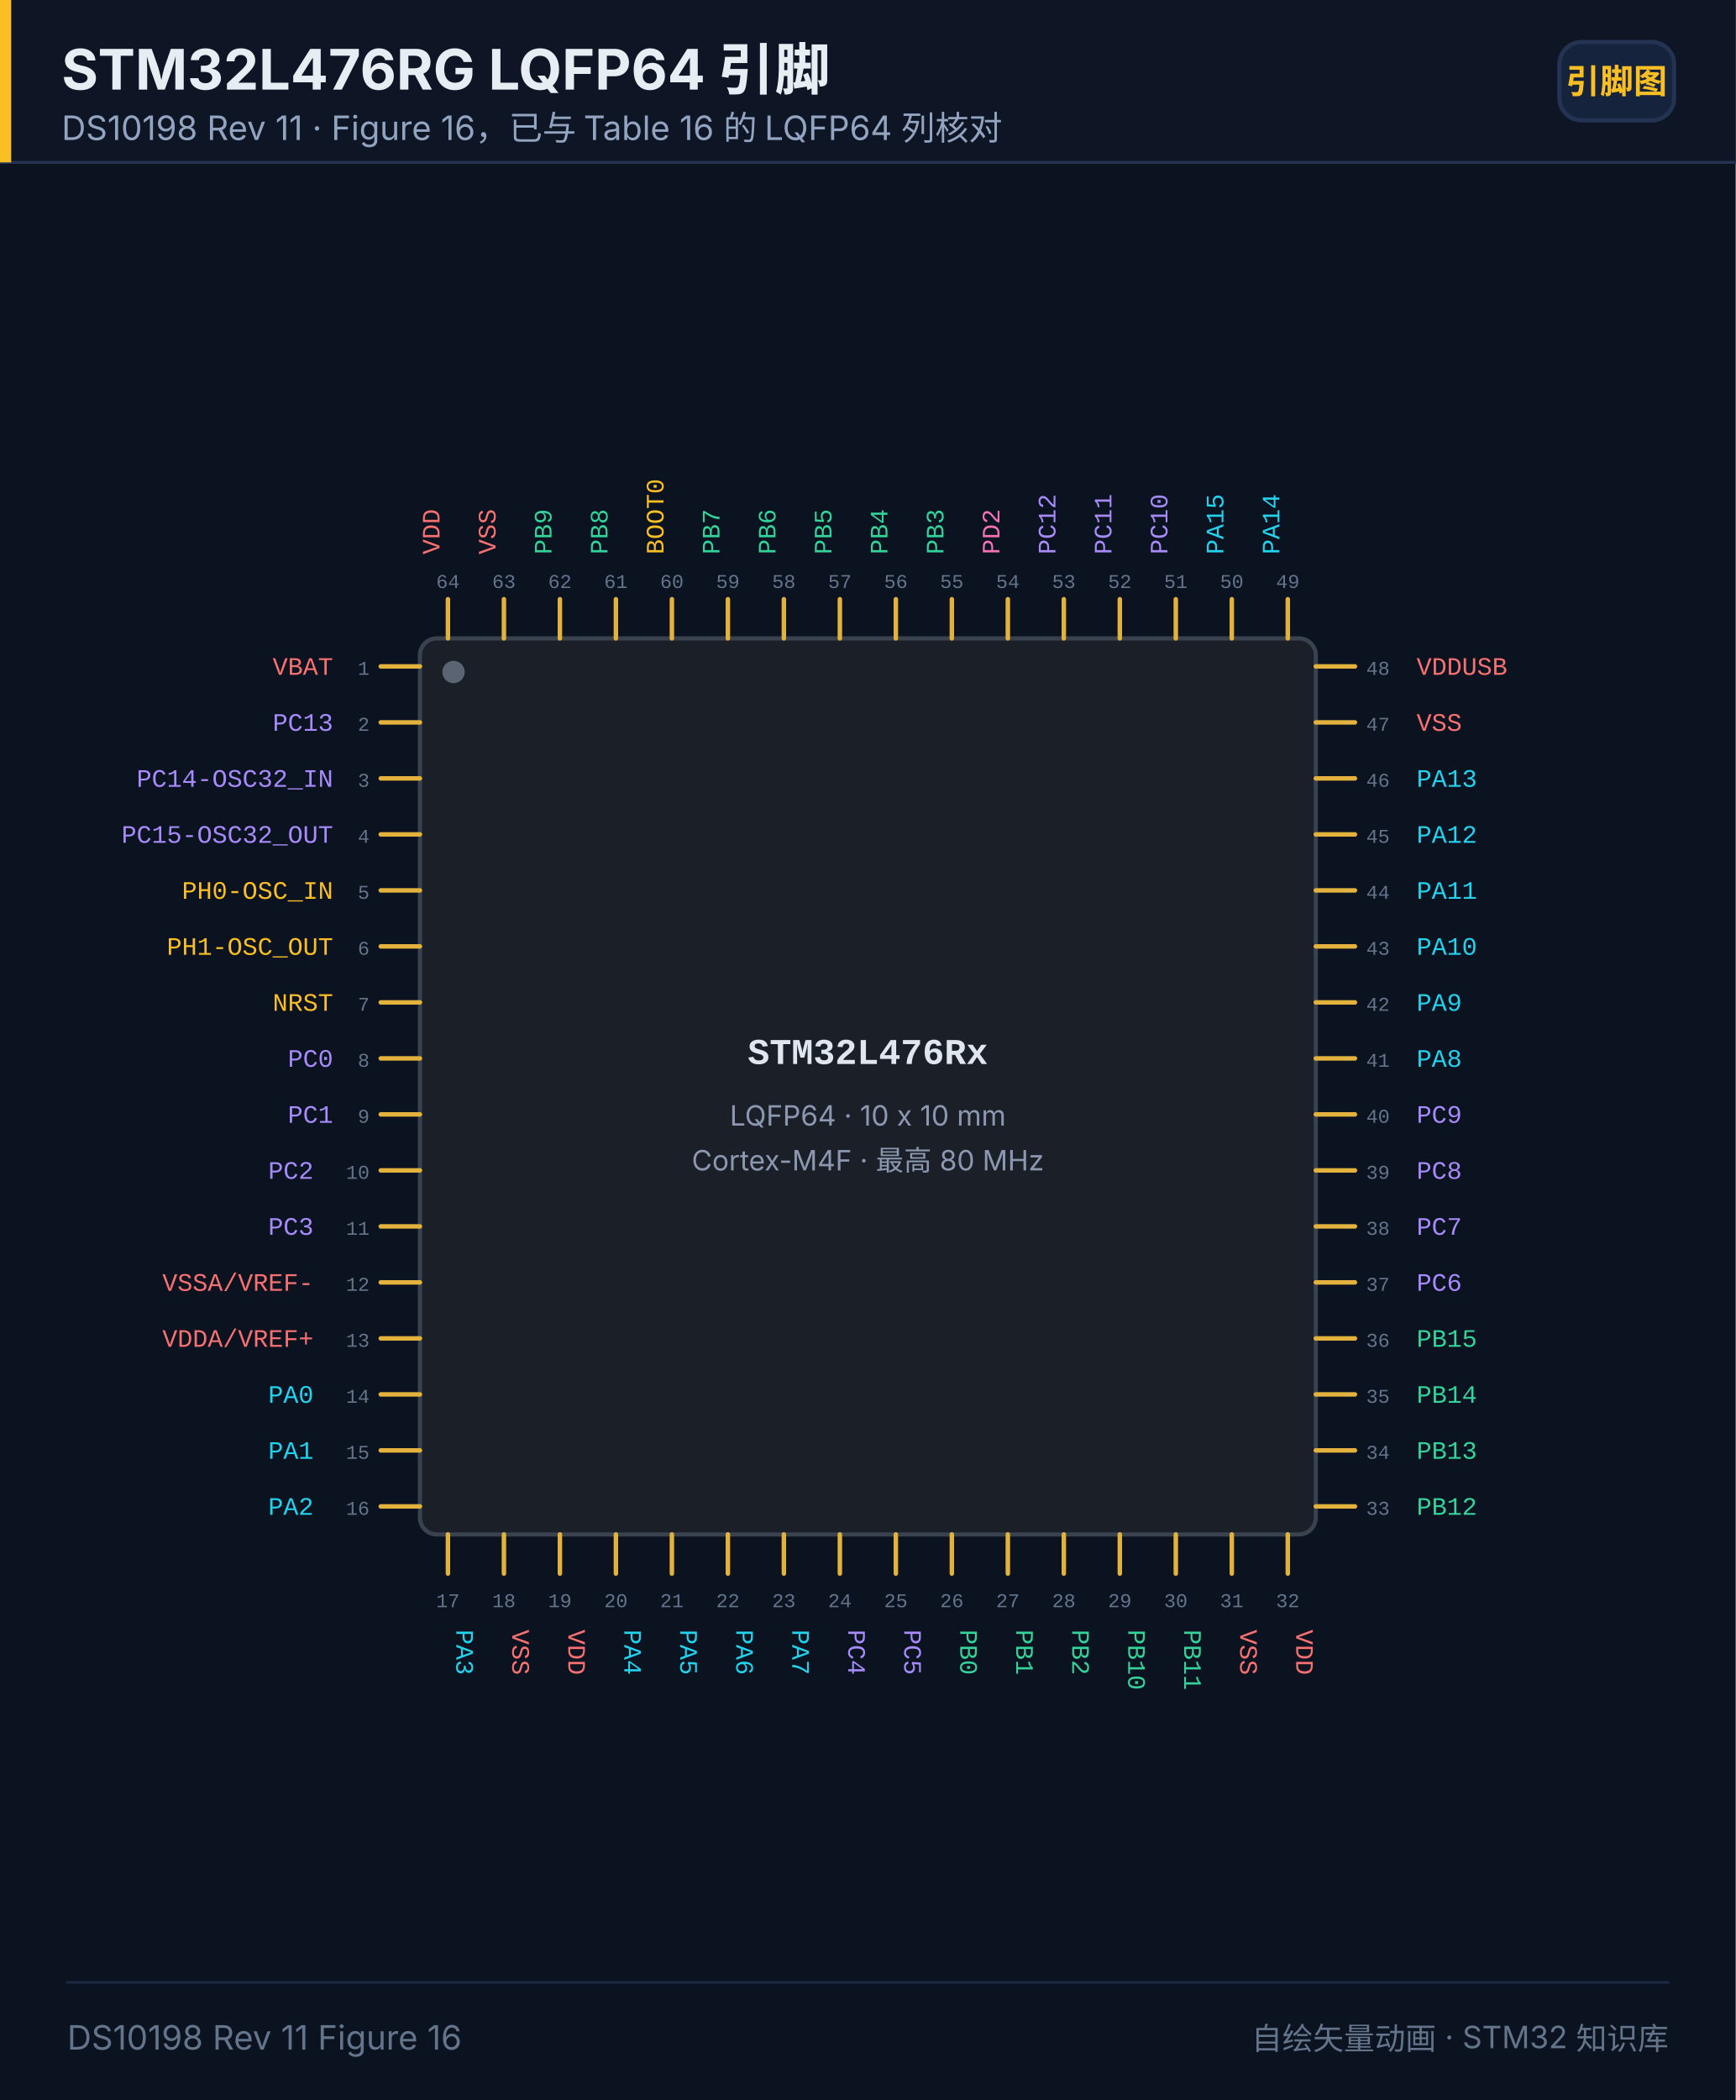
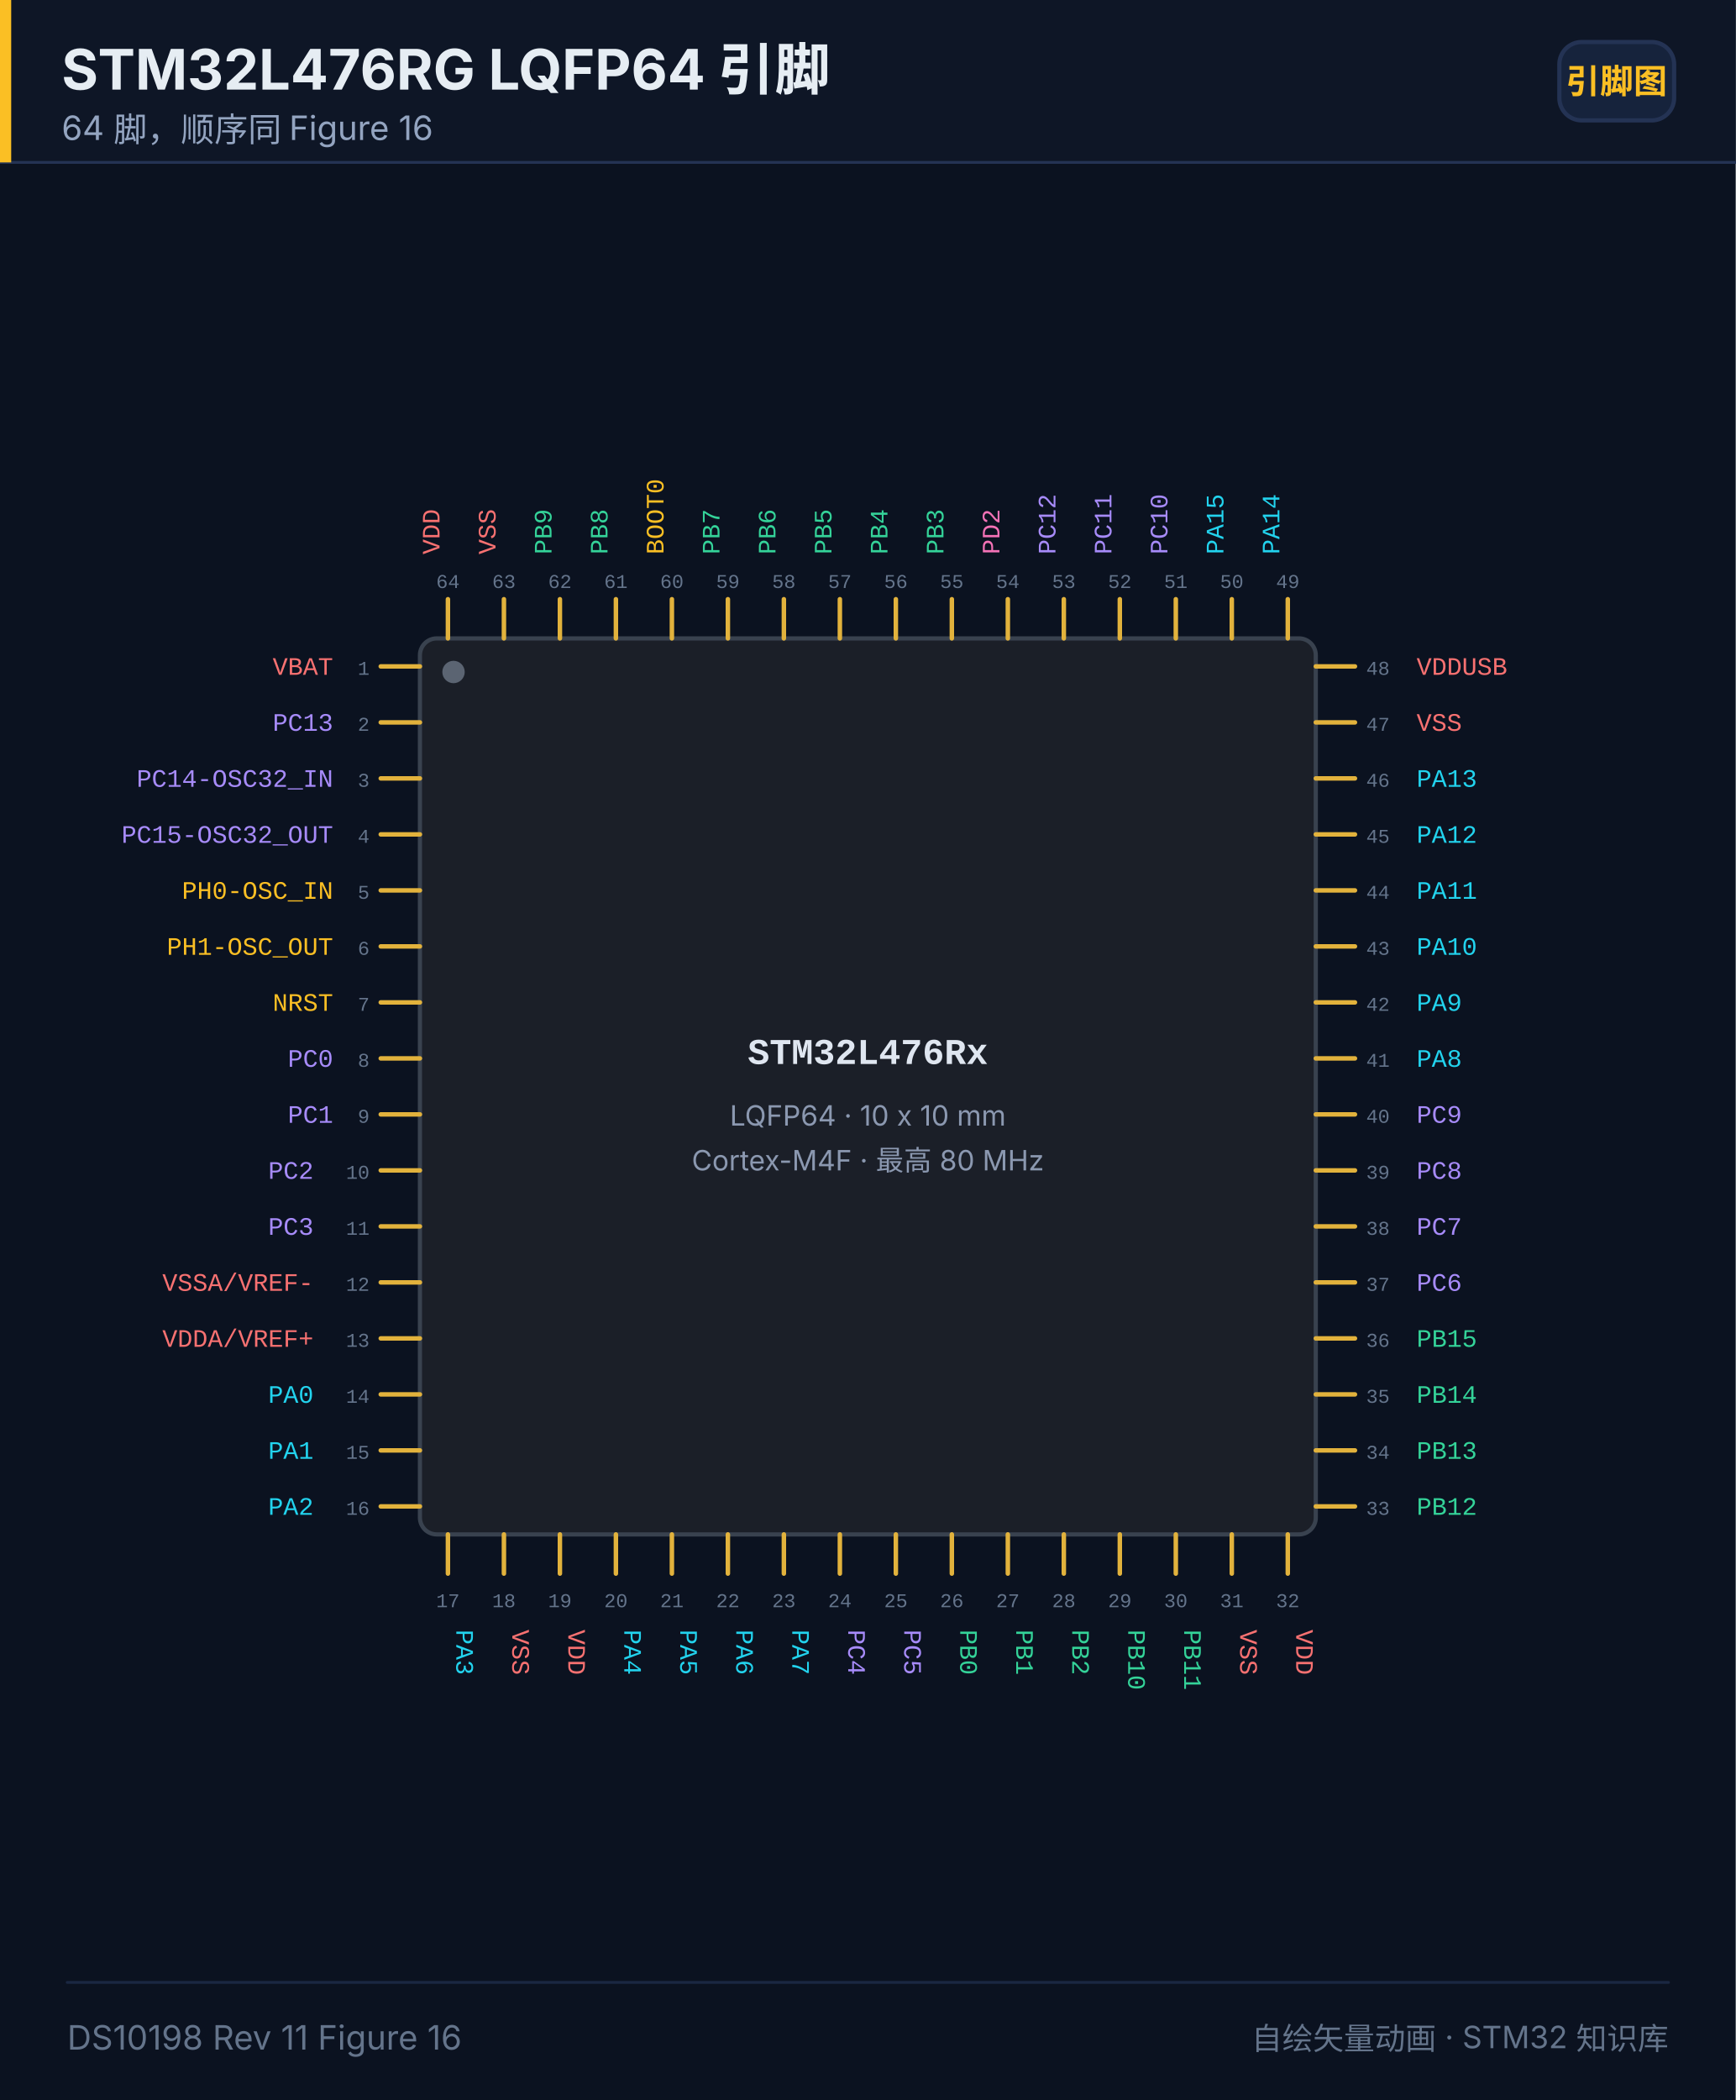
<svg xmlns="http://www.w3.org/2000/svg" width="620" height="750" viewBox="0 0 620 750" role="img" aria-label="STM32L476RG LQFP64 引脚">
  <rect x="0" y="0" width="620" height="750" fill="#0b1220" />
  <rect x="0" y="0" width="620" height="58" fill="#0e1626" opacity="1" />
  <line x1="0" y1="58" x2="620" y2="58" stroke="#243354" stroke-width="1" stroke-linecap="round" opacity="1" />
  <rect x="0" y="0" width="4" height="58" fill="#fbbf24" opacity="1" />
  <text x="22" y="32" font-size="20" fill="#e6edf3" text-anchor="start" opacity="1" font-family="'PingFang SC','Hiragino Sans GB','Microsoft YaHei',system-ui,-apple-system,'Segoe UI',sans-serif" font-weight="700">STM32L476RG LQFP64 引脚</text>
-   <text x="22" y="50" font-size="12" fill="#93a4c0" text-anchor="start" opacity="1" font-family="'PingFang SC','Hiragino Sans GB','Microsoft YaHei',system-ui,-apple-system,'Segoe UI',sans-serif">DS10198 Rev 11 · Figure 16，已与 Table 16 的 LQFP64 列核对</text>
+   <text x="22" y="50" font-size="12" fill="#93a4c0" text-anchor="start" opacity="1" font-family="'PingFang SC','Hiragino Sans GB','Microsoft YaHei',system-ui,-apple-system,'Segoe UI',sans-serif">64 脚，顺序同 Figure 16</text>
  <rect x="557" y="15" width="41" height="28" fill="#16233c" opacity="1" rx="8" stroke="#243354" stroke-width="1.5" />
  <text x="577.5" y="33.32" font-size="12" fill="#fbbf24" text-anchor="middle" opacity="1" font-family="'PingFang SC','Hiragino Sans GB','Microsoft YaHei',system-ui,-apple-system,'Segoe UI',sans-serif" font-weight="600">引脚图</text>
  <rect x="150" y="228" width="320" height="320" fill="#1b1f28" opacity="1" rx="6" stroke="#39424f" stroke-width="1.5" />
  <circle cx="162" cy="240" r="4" fill="#5b6472" opacity="1" />
  <text x="310" y="380" font-size="13" fill="#dfe6f0" text-anchor="middle" opacity="1" font-family="ui-monospace,SFMono-Regular,'JetBrains Mono',Consolas,'Courier New',monospace" font-weight="700">STM32L476Rx</text>
  <text x="310" y="402" font-size="10" fill="#8b98b0" text-anchor="middle" opacity="1" font-family="'PingFang SC','Hiragino Sans GB','Microsoft YaHei',system-ui,-apple-system,'Segoe UI',sans-serif">LQFP64 · 10 x 10 mm</text>
  <text x="310" y="418" font-size="10" fill="#8b98b0" text-anchor="middle" opacity="1" font-family="'PingFang SC','Hiragino Sans GB','Microsoft YaHei',system-ui,-apple-system,'Segoe UI',sans-serif">Cortex-M4F · 最高 80 MHz</text>
  <line x1="136" y1="238" x2="150" y2="238" stroke="#e2b23c" stroke-width="1.6" stroke-linecap="round" opacity="1" />
  <text x="132" y="241" font-size="7" fill="#64748b" text-anchor="end" opacity="1" font-family="ui-monospace,SFMono-Regular,'JetBrains Mono',Consolas,'Courier New',monospace">1</text>
  <text x="119" y="241" font-size="9" fill="#f87171" text-anchor="end" opacity="1" font-family="ui-monospace,SFMono-Regular,'JetBrains Mono',Consolas,'Courier New',monospace">VBAT</text>
  <line x1="136" y1="258" x2="150" y2="258" stroke="#e2b23c" stroke-width="1.6" stroke-linecap="round" opacity="1" />
  <text x="132" y="261" font-size="7" fill="#64748b" text-anchor="end" opacity="1" font-family="ui-monospace,SFMono-Regular,'JetBrains Mono',Consolas,'Courier New',monospace">2</text>
  <text x="119" y="261" font-size="9" fill="#a78bfa" text-anchor="end" opacity="1" font-family="ui-monospace,SFMono-Regular,'JetBrains Mono',Consolas,'Courier New',monospace">PC13</text>
  <line x1="136" y1="278" x2="150" y2="278" stroke="#e2b23c" stroke-width="1.6" stroke-linecap="round" opacity="1" />
  <text x="132" y="281" font-size="7" fill="#64748b" text-anchor="end" opacity="1" font-family="ui-monospace,SFMono-Regular,'JetBrains Mono',Consolas,'Courier New',monospace">3</text>
  <text x="119" y="281" font-size="9" fill="#a78bfa" text-anchor="end" opacity="1" font-family="ui-monospace,SFMono-Regular,'JetBrains Mono',Consolas,'Courier New',monospace">PC14-OSC32_IN</text>
  <line x1="136" y1="298" x2="150" y2="298" stroke="#e2b23c" stroke-width="1.6" stroke-linecap="round" opacity="1" />
  <text x="132" y="301" font-size="7" fill="#64748b" text-anchor="end" opacity="1" font-family="ui-monospace,SFMono-Regular,'JetBrains Mono',Consolas,'Courier New',monospace">4</text>
  <text x="119" y="301" font-size="9" fill="#a78bfa" text-anchor="end" opacity="1" font-family="ui-monospace,SFMono-Regular,'JetBrains Mono',Consolas,'Courier New',monospace">PC15-OSC32_OUT</text>
  <line x1="136" y1="318" x2="150" y2="318" stroke="#e2b23c" stroke-width="1.6" stroke-linecap="round" opacity="1" />
  <text x="132" y="321" font-size="7" fill="#64748b" text-anchor="end" opacity="1" font-family="ui-monospace,SFMono-Regular,'JetBrains Mono',Consolas,'Courier New',monospace">5</text>
  <text x="119" y="321" font-size="9" fill="#fbbf24" text-anchor="end" opacity="1" font-family="ui-monospace,SFMono-Regular,'JetBrains Mono',Consolas,'Courier New',monospace">PH0-OSC_IN</text>
  <line x1="136" y1="338" x2="150" y2="338" stroke="#e2b23c" stroke-width="1.6" stroke-linecap="round" opacity="1" />
  <text x="132" y="341" font-size="7" fill="#64748b" text-anchor="end" opacity="1" font-family="ui-monospace,SFMono-Regular,'JetBrains Mono',Consolas,'Courier New',monospace">6</text>
  <text x="119" y="341" font-size="9" fill="#fbbf24" text-anchor="end" opacity="1" font-family="ui-monospace,SFMono-Regular,'JetBrains Mono',Consolas,'Courier New',monospace">PH1-OSC_OUT</text>
  <line x1="136" y1="358" x2="150" y2="358" stroke="#e2b23c" stroke-width="1.6" stroke-linecap="round" opacity="1" />
  <text x="132" y="361" font-size="7" fill="#64748b" text-anchor="end" opacity="1" font-family="ui-monospace,SFMono-Regular,'JetBrains Mono',Consolas,'Courier New',monospace">7</text>
  <text x="119" y="361" font-size="9" fill="#fbbf24" text-anchor="end" opacity="1" font-family="ui-monospace,SFMono-Regular,'JetBrains Mono',Consolas,'Courier New',monospace">NRST</text>
  <line x1="136" y1="378" x2="150" y2="378" stroke="#e2b23c" stroke-width="1.6" stroke-linecap="round" opacity="1" />
  <text x="132" y="381" font-size="7" fill="#64748b" text-anchor="end" opacity="1" font-family="ui-monospace,SFMono-Regular,'JetBrains Mono',Consolas,'Courier New',monospace">8</text>
  <text x="119" y="381" font-size="9" fill="#a78bfa" text-anchor="end" opacity="1" font-family="ui-monospace,SFMono-Regular,'JetBrains Mono',Consolas,'Courier New',monospace">PC0</text>
  <line x1="136" y1="398" x2="150" y2="398" stroke="#e2b23c" stroke-width="1.6" stroke-linecap="round" opacity="1" />
  <text x="132" y="401" font-size="7" fill="#64748b" text-anchor="end" opacity="1" font-family="ui-monospace,SFMono-Regular,'JetBrains Mono',Consolas,'Courier New',monospace">9</text>
  <text x="119" y="401" font-size="9" fill="#a78bfa" text-anchor="end" opacity="1" font-family="ui-monospace,SFMono-Regular,'JetBrains Mono',Consolas,'Courier New',monospace">PC1</text>
  <line x1="136" y1="418" x2="150" y2="418" stroke="#e2b23c" stroke-width="1.6" stroke-linecap="round" opacity="1" />
  <text x="132" y="421" font-size="7" fill="#64748b" text-anchor="end" opacity="1" font-family="ui-monospace,SFMono-Regular,'JetBrains Mono',Consolas,'Courier New',monospace">10</text>
  <text x="112" y="421" font-size="9" fill="#a78bfa" text-anchor="end" opacity="1" font-family="ui-monospace,SFMono-Regular,'JetBrains Mono',Consolas,'Courier New',monospace">PC2</text>
  <line x1="136" y1="438" x2="150" y2="438" stroke="#e2b23c" stroke-width="1.6" stroke-linecap="round" opacity="1" />
  <text x="132" y="441" font-size="7" fill="#64748b" text-anchor="end" opacity="1" font-family="ui-monospace,SFMono-Regular,'JetBrains Mono',Consolas,'Courier New',monospace">11</text>
  <text x="112" y="441" font-size="9" fill="#a78bfa" text-anchor="end" opacity="1" font-family="ui-monospace,SFMono-Regular,'JetBrains Mono',Consolas,'Courier New',monospace">PC3</text>
  <line x1="136" y1="458" x2="150" y2="458" stroke="#e2b23c" stroke-width="1.6" stroke-linecap="round" opacity="1" />
  <text x="132" y="461" font-size="7" fill="#64748b" text-anchor="end" opacity="1" font-family="ui-monospace,SFMono-Regular,'JetBrains Mono',Consolas,'Courier New',monospace">12</text>
  <text x="112" y="461" font-size="9" fill="#f87171" text-anchor="end" opacity="1" font-family="ui-monospace,SFMono-Regular,'JetBrains Mono',Consolas,'Courier New',monospace">VSSA/VREF-</text>
  <line x1="136" y1="478" x2="150" y2="478" stroke="#e2b23c" stroke-width="1.6" stroke-linecap="round" opacity="1" />
  <text x="132" y="481" font-size="7" fill="#64748b" text-anchor="end" opacity="1" font-family="ui-monospace,SFMono-Regular,'JetBrains Mono',Consolas,'Courier New',monospace">13</text>
  <text x="112" y="481" font-size="9" fill="#f87171" text-anchor="end" opacity="1" font-family="ui-monospace,SFMono-Regular,'JetBrains Mono',Consolas,'Courier New',monospace">VDDA/VREF+</text>
  <line x1="136" y1="498" x2="150" y2="498" stroke="#e2b23c" stroke-width="1.6" stroke-linecap="round" opacity="1" />
  <text x="132" y="501" font-size="7" fill="#64748b" text-anchor="end" opacity="1" font-family="ui-monospace,SFMono-Regular,'JetBrains Mono',Consolas,'Courier New',monospace">14</text>
  <text x="112" y="501" font-size="9" fill="#22d3ee" text-anchor="end" opacity="1" font-family="ui-monospace,SFMono-Regular,'JetBrains Mono',Consolas,'Courier New',monospace">PA0</text>
  <line x1="136" y1="518" x2="150" y2="518" stroke="#e2b23c" stroke-width="1.6" stroke-linecap="round" opacity="1" />
  <text x="132" y="521" font-size="7" fill="#64748b" text-anchor="end" opacity="1" font-family="ui-monospace,SFMono-Regular,'JetBrains Mono',Consolas,'Courier New',monospace">15</text>
  <text x="112" y="521" font-size="9" fill="#22d3ee" text-anchor="end" opacity="1" font-family="ui-monospace,SFMono-Regular,'JetBrains Mono',Consolas,'Courier New',monospace">PA1</text>
  <line x1="136" y1="538" x2="150" y2="538" stroke="#e2b23c" stroke-width="1.6" stroke-linecap="round" opacity="1" />
  <text x="132" y="541" font-size="7" fill="#64748b" text-anchor="end" opacity="1" font-family="ui-monospace,SFMono-Regular,'JetBrains Mono',Consolas,'Courier New',monospace">16</text>
  <text x="112" y="541" font-size="9" fill="#22d3ee" text-anchor="end" opacity="1" font-family="ui-monospace,SFMono-Regular,'JetBrains Mono',Consolas,'Courier New',monospace">PA2</text>
  <line x1="160" y1="548" x2="160" y2="562" stroke="#e2b23c" stroke-width="1.6" stroke-linecap="round" opacity="1" />
  <text x="160" y="574" font-size="7" fill="#64748b" text-anchor="middle" opacity="1" font-family="ui-monospace,SFMono-Regular,'JetBrains Mono',Consolas,'Courier New',monospace">17</text>
  <text x="163" y="582" font-size="9" fill="#22d3ee" text-anchor="start" font-family="ui-monospace,SFMono-Regular,'JetBrains Mono',Consolas,'Courier New',monospace" transform="rotate(90 163 582)">PA3</text>
  <line x1="180" y1="548" x2="180" y2="562" stroke="#e2b23c" stroke-width="1.6" stroke-linecap="round" opacity="1" />
  <text x="180" y="574" font-size="7" fill="#64748b" text-anchor="middle" opacity="1" font-family="ui-monospace,SFMono-Regular,'JetBrains Mono',Consolas,'Courier New',monospace">18</text>
  <text x="183" y="582" font-size="9" fill="#f87171" text-anchor="start" font-family="ui-monospace,SFMono-Regular,'JetBrains Mono',Consolas,'Courier New',monospace" transform="rotate(90 183 582)">VSS</text>
  <line x1="200" y1="548" x2="200" y2="562" stroke="#e2b23c" stroke-width="1.6" stroke-linecap="round" opacity="1" />
  <text x="200" y="574" font-size="7" fill="#64748b" text-anchor="middle" opacity="1" font-family="ui-monospace,SFMono-Regular,'JetBrains Mono',Consolas,'Courier New',monospace">19</text>
  <text x="203" y="582" font-size="9" fill="#f87171" text-anchor="start" font-family="ui-monospace,SFMono-Regular,'JetBrains Mono',Consolas,'Courier New',monospace" transform="rotate(90 203 582)">VDD</text>
  <line x1="220" y1="548" x2="220" y2="562" stroke="#e2b23c" stroke-width="1.6" stroke-linecap="round" opacity="1" />
  <text x="220" y="574" font-size="7" fill="#64748b" text-anchor="middle" opacity="1" font-family="ui-monospace,SFMono-Regular,'JetBrains Mono',Consolas,'Courier New',monospace">20</text>
  <text x="223" y="582" font-size="9" fill="#22d3ee" text-anchor="start" font-family="ui-monospace,SFMono-Regular,'JetBrains Mono',Consolas,'Courier New',monospace" transform="rotate(90 223 582)">PA4</text>
  <line x1="240" y1="548" x2="240" y2="562" stroke="#e2b23c" stroke-width="1.6" stroke-linecap="round" opacity="1" />
  <text x="240" y="574" font-size="7" fill="#64748b" text-anchor="middle" opacity="1" font-family="ui-monospace,SFMono-Regular,'JetBrains Mono',Consolas,'Courier New',monospace">21</text>
  <text x="243" y="582" font-size="9" fill="#22d3ee" text-anchor="start" font-family="ui-monospace,SFMono-Regular,'JetBrains Mono',Consolas,'Courier New',monospace" transform="rotate(90 243 582)">PA5</text>
  <line x1="260" y1="548" x2="260" y2="562" stroke="#e2b23c" stroke-width="1.6" stroke-linecap="round" opacity="1" />
  <text x="260" y="574" font-size="7" fill="#64748b" text-anchor="middle" opacity="1" font-family="ui-monospace,SFMono-Regular,'JetBrains Mono',Consolas,'Courier New',monospace">22</text>
  <text x="263" y="582" font-size="9" fill="#22d3ee" text-anchor="start" font-family="ui-monospace,SFMono-Regular,'JetBrains Mono',Consolas,'Courier New',monospace" transform="rotate(90 263 582)">PA6</text>
  <line x1="280" y1="548" x2="280" y2="562" stroke="#e2b23c" stroke-width="1.6" stroke-linecap="round" opacity="1" />
  <text x="280" y="574" font-size="7" fill="#64748b" text-anchor="middle" opacity="1" font-family="ui-monospace,SFMono-Regular,'JetBrains Mono',Consolas,'Courier New',monospace">23</text>
  <text x="283" y="582" font-size="9" fill="#22d3ee" text-anchor="start" font-family="ui-monospace,SFMono-Regular,'JetBrains Mono',Consolas,'Courier New',monospace" transform="rotate(90 283 582)">PA7</text>
  <line x1="300" y1="548" x2="300" y2="562" stroke="#e2b23c" stroke-width="1.6" stroke-linecap="round" opacity="1" />
  <text x="300" y="574" font-size="7" fill="#64748b" text-anchor="middle" opacity="1" font-family="ui-monospace,SFMono-Regular,'JetBrains Mono',Consolas,'Courier New',monospace">24</text>
  <text x="303" y="582" font-size="9" fill="#a78bfa" text-anchor="start" font-family="ui-monospace,SFMono-Regular,'JetBrains Mono',Consolas,'Courier New',monospace" transform="rotate(90 303 582)">PC4</text>
  <line x1="320" y1="548" x2="320" y2="562" stroke="#e2b23c" stroke-width="1.6" stroke-linecap="round" opacity="1" />
  <text x="320" y="574" font-size="7" fill="#64748b" text-anchor="middle" opacity="1" font-family="ui-monospace,SFMono-Regular,'JetBrains Mono',Consolas,'Courier New',monospace">25</text>
  <text x="323" y="582" font-size="9" fill="#a78bfa" text-anchor="start" font-family="ui-monospace,SFMono-Regular,'JetBrains Mono',Consolas,'Courier New',monospace" transform="rotate(90 323 582)">PC5</text>
  <line x1="340" y1="548" x2="340" y2="562" stroke="#e2b23c" stroke-width="1.6" stroke-linecap="round" opacity="1" />
  <text x="340" y="574" font-size="7" fill="#64748b" text-anchor="middle" opacity="1" font-family="ui-monospace,SFMono-Regular,'JetBrains Mono',Consolas,'Courier New',monospace">26</text>
  <text x="343" y="582" font-size="9" fill="#34d399" text-anchor="start" font-family="ui-monospace,SFMono-Regular,'JetBrains Mono',Consolas,'Courier New',monospace" transform="rotate(90 343 582)">PB0</text>
  <line x1="360" y1="548" x2="360" y2="562" stroke="#e2b23c" stroke-width="1.6" stroke-linecap="round" opacity="1" />
  <text x="360" y="574" font-size="7" fill="#64748b" text-anchor="middle" opacity="1" font-family="ui-monospace,SFMono-Regular,'JetBrains Mono',Consolas,'Courier New',monospace">27</text>
  <text x="363" y="582" font-size="9" fill="#34d399" text-anchor="start" font-family="ui-monospace,SFMono-Regular,'JetBrains Mono',Consolas,'Courier New',monospace" transform="rotate(90 363 582)">PB1</text>
  <line x1="380" y1="548" x2="380" y2="562" stroke="#e2b23c" stroke-width="1.6" stroke-linecap="round" opacity="1" />
  <text x="380" y="574" font-size="7" fill="#64748b" text-anchor="middle" opacity="1" font-family="ui-monospace,SFMono-Regular,'JetBrains Mono',Consolas,'Courier New',monospace">28</text>
  <text x="383" y="582" font-size="9" fill="#34d399" text-anchor="start" font-family="ui-monospace,SFMono-Regular,'JetBrains Mono',Consolas,'Courier New',monospace" transform="rotate(90 383 582)">PB2</text>
  <line x1="400" y1="548" x2="400" y2="562" stroke="#e2b23c" stroke-width="1.6" stroke-linecap="round" opacity="1" />
  <text x="400" y="574" font-size="7" fill="#64748b" text-anchor="middle" opacity="1" font-family="ui-monospace,SFMono-Regular,'JetBrains Mono',Consolas,'Courier New',monospace">29</text>
  <text x="403" y="582" font-size="9" fill="#34d399" text-anchor="start" font-family="ui-monospace,SFMono-Regular,'JetBrains Mono',Consolas,'Courier New',monospace" transform="rotate(90 403 582)">PB10</text>
  <line x1="420" y1="548" x2="420" y2="562" stroke="#e2b23c" stroke-width="1.6" stroke-linecap="round" opacity="1" />
  <text x="420" y="574" font-size="7" fill="#64748b" text-anchor="middle" opacity="1" font-family="ui-monospace,SFMono-Regular,'JetBrains Mono',Consolas,'Courier New',monospace">30</text>
  <text x="423" y="582" font-size="9" fill="#34d399" text-anchor="start" font-family="ui-monospace,SFMono-Regular,'JetBrains Mono',Consolas,'Courier New',monospace" transform="rotate(90 423 582)">PB11</text>
  <line x1="440" y1="548" x2="440" y2="562" stroke="#e2b23c" stroke-width="1.6" stroke-linecap="round" opacity="1" />
  <text x="440" y="574" font-size="7" fill="#64748b" text-anchor="middle" opacity="1" font-family="ui-monospace,SFMono-Regular,'JetBrains Mono',Consolas,'Courier New',monospace">31</text>
  <text x="443" y="582" font-size="9" fill="#f87171" text-anchor="start" font-family="ui-monospace,SFMono-Regular,'JetBrains Mono',Consolas,'Courier New',monospace" transform="rotate(90 443 582)">VSS</text>
  <line x1="460" y1="548" x2="460" y2="562" stroke="#e2b23c" stroke-width="1.6" stroke-linecap="round" opacity="1" />
  <text x="460" y="574" font-size="7" fill="#64748b" text-anchor="middle" opacity="1" font-family="ui-monospace,SFMono-Regular,'JetBrains Mono',Consolas,'Courier New',monospace">32</text>
  <text x="463" y="582" font-size="9" fill="#f87171" text-anchor="start" font-family="ui-monospace,SFMono-Regular,'JetBrains Mono',Consolas,'Courier New',monospace" transform="rotate(90 463 582)">VDD</text>
  <line x1="470" y1="538" x2="484" y2="538" stroke="#e2b23c" stroke-width="1.6" stroke-linecap="round" opacity="1" />
  <text x="488" y="541" font-size="7" fill="#64748b" text-anchor="start" opacity="1" font-family="ui-monospace,SFMono-Regular,'JetBrains Mono',Consolas,'Courier New',monospace">33</text>
  <text x="506" y="541" font-size="9" fill="#34d399" text-anchor="start" opacity="1" font-family="ui-monospace,SFMono-Regular,'JetBrains Mono',Consolas,'Courier New',monospace">PB12</text>
  <line x1="470" y1="518" x2="484" y2="518" stroke="#e2b23c" stroke-width="1.6" stroke-linecap="round" opacity="1" />
  <text x="488" y="521" font-size="7" fill="#64748b" text-anchor="start" opacity="1" font-family="ui-monospace,SFMono-Regular,'JetBrains Mono',Consolas,'Courier New',monospace">34</text>
  <text x="506" y="521" font-size="9" fill="#34d399" text-anchor="start" opacity="1" font-family="ui-monospace,SFMono-Regular,'JetBrains Mono',Consolas,'Courier New',monospace">PB13</text>
  <line x1="470" y1="498" x2="484" y2="498" stroke="#e2b23c" stroke-width="1.6" stroke-linecap="round" opacity="1" />
  <text x="488" y="501" font-size="7" fill="#64748b" text-anchor="start" opacity="1" font-family="ui-monospace,SFMono-Regular,'JetBrains Mono',Consolas,'Courier New',monospace">35</text>
  <text x="506" y="501" font-size="9" fill="#34d399" text-anchor="start" opacity="1" font-family="ui-monospace,SFMono-Regular,'JetBrains Mono',Consolas,'Courier New',monospace">PB14</text>
  <line x1="470" y1="478" x2="484" y2="478" stroke="#e2b23c" stroke-width="1.6" stroke-linecap="round" opacity="1" />
  <text x="488" y="481" font-size="7" fill="#64748b" text-anchor="start" opacity="1" font-family="ui-monospace,SFMono-Regular,'JetBrains Mono',Consolas,'Courier New',monospace">36</text>
  <text x="506" y="481" font-size="9" fill="#34d399" text-anchor="start" opacity="1" font-family="ui-monospace,SFMono-Regular,'JetBrains Mono',Consolas,'Courier New',monospace">PB15</text>
  <line x1="470" y1="458" x2="484" y2="458" stroke="#e2b23c" stroke-width="1.6" stroke-linecap="round" opacity="1" />
  <text x="488" y="461" font-size="7" fill="#64748b" text-anchor="start" opacity="1" font-family="ui-monospace,SFMono-Regular,'JetBrains Mono',Consolas,'Courier New',monospace">37</text>
  <text x="506" y="461" font-size="9" fill="#a78bfa" text-anchor="start" opacity="1" font-family="ui-monospace,SFMono-Regular,'JetBrains Mono',Consolas,'Courier New',monospace">PC6</text>
  <line x1="470" y1="438" x2="484" y2="438" stroke="#e2b23c" stroke-width="1.6" stroke-linecap="round" opacity="1" />
  <text x="488" y="441" font-size="7" fill="#64748b" text-anchor="start" opacity="1" font-family="ui-monospace,SFMono-Regular,'JetBrains Mono',Consolas,'Courier New',monospace">38</text>
  <text x="506" y="441" font-size="9" fill="#a78bfa" text-anchor="start" opacity="1" font-family="ui-monospace,SFMono-Regular,'JetBrains Mono',Consolas,'Courier New',monospace">PC7</text>
  <line x1="470" y1="418" x2="484" y2="418" stroke="#e2b23c" stroke-width="1.6" stroke-linecap="round" opacity="1" />
  <text x="488" y="421" font-size="7" fill="#64748b" text-anchor="start" opacity="1" font-family="ui-monospace,SFMono-Regular,'JetBrains Mono',Consolas,'Courier New',monospace">39</text>
  <text x="506" y="421" font-size="9" fill="#a78bfa" text-anchor="start" opacity="1" font-family="ui-monospace,SFMono-Regular,'JetBrains Mono',Consolas,'Courier New',monospace">PC8</text>
  <line x1="470" y1="398" x2="484" y2="398" stroke="#e2b23c" stroke-width="1.6" stroke-linecap="round" opacity="1" />
  <text x="488" y="401" font-size="7" fill="#64748b" text-anchor="start" opacity="1" font-family="ui-monospace,SFMono-Regular,'JetBrains Mono',Consolas,'Courier New',monospace">40</text>
  <text x="506" y="401" font-size="9" fill="#a78bfa" text-anchor="start" opacity="1" font-family="ui-monospace,SFMono-Regular,'JetBrains Mono',Consolas,'Courier New',monospace">PC9</text>
  <line x1="470" y1="378" x2="484" y2="378" stroke="#e2b23c" stroke-width="1.6" stroke-linecap="round" opacity="1" />
  <text x="488" y="381" font-size="7" fill="#64748b" text-anchor="start" opacity="1" font-family="ui-monospace,SFMono-Regular,'JetBrains Mono',Consolas,'Courier New',monospace">41</text>
  <text x="506" y="381" font-size="9" fill="#22d3ee" text-anchor="start" opacity="1" font-family="ui-monospace,SFMono-Regular,'JetBrains Mono',Consolas,'Courier New',monospace">PA8</text>
  <line x1="470" y1="358" x2="484" y2="358" stroke="#e2b23c" stroke-width="1.6" stroke-linecap="round" opacity="1" />
  <text x="488" y="361" font-size="7" fill="#64748b" text-anchor="start" opacity="1" font-family="ui-monospace,SFMono-Regular,'JetBrains Mono',Consolas,'Courier New',monospace">42</text>
  <text x="506" y="361" font-size="9" fill="#22d3ee" text-anchor="start" opacity="1" font-family="ui-monospace,SFMono-Regular,'JetBrains Mono',Consolas,'Courier New',monospace">PA9</text>
  <line x1="470" y1="338" x2="484" y2="338" stroke="#e2b23c" stroke-width="1.6" stroke-linecap="round" opacity="1" />
  <text x="488" y="341" font-size="7" fill="#64748b" text-anchor="start" opacity="1" font-family="ui-monospace,SFMono-Regular,'JetBrains Mono',Consolas,'Courier New',monospace">43</text>
  <text x="506" y="341" font-size="9" fill="#22d3ee" text-anchor="start" opacity="1" font-family="ui-monospace,SFMono-Regular,'JetBrains Mono',Consolas,'Courier New',monospace">PA10</text>
  <line x1="470" y1="318" x2="484" y2="318" stroke="#e2b23c" stroke-width="1.6" stroke-linecap="round" opacity="1" />
  <text x="488" y="321" font-size="7" fill="#64748b" text-anchor="start" opacity="1" font-family="ui-monospace,SFMono-Regular,'JetBrains Mono',Consolas,'Courier New',monospace">44</text>
  <text x="506" y="321" font-size="9" fill="#22d3ee" text-anchor="start" opacity="1" font-family="ui-monospace,SFMono-Regular,'JetBrains Mono',Consolas,'Courier New',monospace">PA11</text>
  <line x1="470" y1="298" x2="484" y2="298" stroke="#e2b23c" stroke-width="1.6" stroke-linecap="round" opacity="1" />
  <text x="488" y="301" font-size="7" fill="#64748b" text-anchor="start" opacity="1" font-family="ui-monospace,SFMono-Regular,'JetBrains Mono',Consolas,'Courier New',monospace">45</text>
  <text x="506" y="301" font-size="9" fill="#22d3ee" text-anchor="start" opacity="1" font-family="ui-monospace,SFMono-Regular,'JetBrains Mono',Consolas,'Courier New',monospace">PA12</text>
  <line x1="470" y1="278" x2="484" y2="278" stroke="#e2b23c" stroke-width="1.6" stroke-linecap="round" opacity="1" />
  <text x="488" y="281" font-size="7" fill="#64748b" text-anchor="start" opacity="1" font-family="ui-monospace,SFMono-Regular,'JetBrains Mono',Consolas,'Courier New',monospace">46</text>
  <text x="506" y="281" font-size="9" fill="#22d3ee" text-anchor="start" opacity="1" font-family="ui-monospace,SFMono-Regular,'JetBrains Mono',Consolas,'Courier New',monospace">PA13</text>
  <line x1="470" y1="258" x2="484" y2="258" stroke="#e2b23c" stroke-width="1.6" stroke-linecap="round" opacity="1" />
  <text x="488" y="261" font-size="7" fill="#64748b" text-anchor="start" opacity="1" font-family="ui-monospace,SFMono-Regular,'JetBrains Mono',Consolas,'Courier New',monospace">47</text>
  <text x="506" y="261" font-size="9" fill="#f87171" text-anchor="start" opacity="1" font-family="ui-monospace,SFMono-Regular,'JetBrains Mono',Consolas,'Courier New',monospace">VSS</text>
  <line x1="470" y1="238" x2="484" y2="238" stroke="#e2b23c" stroke-width="1.6" stroke-linecap="round" opacity="1" />
  <text x="488" y="241" font-size="7" fill="#64748b" text-anchor="start" opacity="1" font-family="ui-monospace,SFMono-Regular,'JetBrains Mono',Consolas,'Courier New',monospace">48</text>
  <text x="506" y="241" font-size="9" fill="#f87171" text-anchor="start" opacity="1" font-family="ui-monospace,SFMono-Regular,'JetBrains Mono',Consolas,'Courier New',monospace">VDDUSB</text>
  <line x1="460" y1="214" x2="460" y2="228" stroke="#e2b23c" stroke-width="1.6" stroke-linecap="round" opacity="1" />
  <text x="460" y="210" font-size="7" fill="#64748b" text-anchor="middle" opacity="1" font-family="ui-monospace,SFMono-Regular,'JetBrains Mono',Consolas,'Courier New',monospace">49</text>
  <text x="457" y="198" font-size="9" fill="#22d3ee" text-anchor="start" font-family="ui-monospace,SFMono-Regular,'JetBrains Mono',Consolas,'Courier New',monospace" transform="rotate(-90 457 198)">PA14</text>
  <line x1="440" y1="214" x2="440" y2="228" stroke="#e2b23c" stroke-width="1.6" stroke-linecap="round" opacity="1" />
  <text x="440" y="210" font-size="7" fill="#64748b" text-anchor="middle" opacity="1" font-family="ui-monospace,SFMono-Regular,'JetBrains Mono',Consolas,'Courier New',monospace">50</text>
  <text x="437" y="198" font-size="9" fill="#22d3ee" text-anchor="start" font-family="ui-monospace,SFMono-Regular,'JetBrains Mono',Consolas,'Courier New',monospace" transform="rotate(-90 437 198)">PA15</text>
  <line x1="420" y1="214" x2="420" y2="228" stroke="#e2b23c" stroke-width="1.6" stroke-linecap="round" opacity="1" />
  <text x="420" y="210" font-size="7" fill="#64748b" text-anchor="middle" opacity="1" font-family="ui-monospace,SFMono-Regular,'JetBrains Mono',Consolas,'Courier New',monospace">51</text>
  <text x="417" y="198" font-size="9" fill="#a78bfa" text-anchor="start" font-family="ui-monospace,SFMono-Regular,'JetBrains Mono',Consolas,'Courier New',monospace" transform="rotate(-90 417 198)">PC10</text>
  <line x1="400" y1="214" x2="400" y2="228" stroke="#e2b23c" stroke-width="1.6" stroke-linecap="round" opacity="1" />
  <text x="400" y="210" font-size="7" fill="#64748b" text-anchor="middle" opacity="1" font-family="ui-monospace,SFMono-Regular,'JetBrains Mono',Consolas,'Courier New',monospace">52</text>
  <text x="397" y="198" font-size="9" fill="#a78bfa" text-anchor="start" font-family="ui-monospace,SFMono-Regular,'JetBrains Mono',Consolas,'Courier New',monospace" transform="rotate(-90 397 198)">PC11</text>
  <line x1="380" y1="214" x2="380" y2="228" stroke="#e2b23c" stroke-width="1.6" stroke-linecap="round" opacity="1" />
  <text x="380" y="210" font-size="7" fill="#64748b" text-anchor="middle" opacity="1" font-family="ui-monospace,SFMono-Regular,'JetBrains Mono',Consolas,'Courier New',monospace">53</text>
  <text x="377" y="198" font-size="9" fill="#a78bfa" text-anchor="start" font-family="ui-monospace,SFMono-Regular,'JetBrains Mono',Consolas,'Courier New',monospace" transform="rotate(-90 377 198)">PC12</text>
  <line x1="360" y1="214" x2="360" y2="228" stroke="#e2b23c" stroke-width="1.6" stroke-linecap="round" opacity="1" />
  <text x="360" y="210" font-size="7" fill="#64748b" text-anchor="middle" opacity="1" font-family="ui-monospace,SFMono-Regular,'JetBrains Mono',Consolas,'Courier New',monospace">54</text>
  <text x="357" y="198" font-size="9" fill="#f472b6" text-anchor="start" font-family="ui-monospace,SFMono-Regular,'JetBrains Mono',Consolas,'Courier New',monospace" transform="rotate(-90 357 198)">PD2</text>
  <line x1="340" y1="214" x2="340" y2="228" stroke="#e2b23c" stroke-width="1.6" stroke-linecap="round" opacity="1" />
  <text x="340" y="210" font-size="7" fill="#64748b" text-anchor="middle" opacity="1" font-family="ui-monospace,SFMono-Regular,'JetBrains Mono',Consolas,'Courier New',monospace">55</text>
  <text x="337" y="198" font-size="9" fill="#34d399" text-anchor="start" font-family="ui-monospace,SFMono-Regular,'JetBrains Mono',Consolas,'Courier New',monospace" transform="rotate(-90 337 198)">PB3</text>
  <line x1="320" y1="214" x2="320" y2="228" stroke="#e2b23c" stroke-width="1.6" stroke-linecap="round" opacity="1" />
  <text x="320" y="210" font-size="7" fill="#64748b" text-anchor="middle" opacity="1" font-family="ui-monospace,SFMono-Regular,'JetBrains Mono',Consolas,'Courier New',monospace">56</text>
  <text x="317" y="198" font-size="9" fill="#34d399" text-anchor="start" font-family="ui-monospace,SFMono-Regular,'JetBrains Mono',Consolas,'Courier New',monospace" transform="rotate(-90 317 198)">PB4</text>
  <line x1="300" y1="214" x2="300" y2="228" stroke="#e2b23c" stroke-width="1.6" stroke-linecap="round" opacity="1" />
  <text x="300" y="210" font-size="7" fill="#64748b" text-anchor="middle" opacity="1" font-family="ui-monospace,SFMono-Regular,'JetBrains Mono',Consolas,'Courier New',monospace">57</text>
  <text x="297" y="198" font-size="9" fill="#34d399" text-anchor="start" font-family="ui-monospace,SFMono-Regular,'JetBrains Mono',Consolas,'Courier New',monospace" transform="rotate(-90 297 198)">PB5</text>
  <line x1="280" y1="214" x2="280" y2="228" stroke="#e2b23c" stroke-width="1.6" stroke-linecap="round" opacity="1" />
  <text x="280" y="210" font-size="7" fill="#64748b" text-anchor="middle" opacity="1" font-family="ui-monospace,SFMono-Regular,'JetBrains Mono',Consolas,'Courier New',monospace">58</text>
  <text x="277" y="198" font-size="9" fill="#34d399" text-anchor="start" font-family="ui-monospace,SFMono-Regular,'JetBrains Mono',Consolas,'Courier New',monospace" transform="rotate(-90 277 198)">PB6</text>
  <line x1="260" y1="214" x2="260" y2="228" stroke="#e2b23c" stroke-width="1.6" stroke-linecap="round" opacity="1" />
  <text x="260" y="210" font-size="7" fill="#64748b" text-anchor="middle" opacity="1" font-family="ui-monospace,SFMono-Regular,'JetBrains Mono',Consolas,'Courier New',monospace">59</text>
  <text x="257" y="198" font-size="9" fill="#34d399" text-anchor="start" font-family="ui-monospace,SFMono-Regular,'JetBrains Mono',Consolas,'Courier New',monospace" transform="rotate(-90 257 198)">PB7</text>
  <line x1="240" y1="214" x2="240" y2="228" stroke="#e2b23c" stroke-width="1.6" stroke-linecap="round" opacity="1" />
  <text x="240" y="210" font-size="7" fill="#64748b" text-anchor="middle" opacity="1" font-family="ui-monospace,SFMono-Regular,'JetBrains Mono',Consolas,'Courier New',monospace">60</text>
  <text x="237" y="198" font-size="9" fill="#fbbf24" text-anchor="start" font-family="ui-monospace,SFMono-Regular,'JetBrains Mono',Consolas,'Courier New',monospace" transform="rotate(-90 237 198)">BOOT0</text>
  <line x1="220" y1="214" x2="220" y2="228" stroke="#e2b23c" stroke-width="1.6" stroke-linecap="round" opacity="1" />
  <text x="220" y="210" font-size="7" fill="#64748b" text-anchor="middle" opacity="1" font-family="ui-monospace,SFMono-Regular,'JetBrains Mono',Consolas,'Courier New',monospace">61</text>
  <text x="217" y="198" font-size="9" fill="#34d399" text-anchor="start" font-family="ui-monospace,SFMono-Regular,'JetBrains Mono',Consolas,'Courier New',monospace" transform="rotate(-90 217 198)">PB8</text>
  <line x1="200" y1="214" x2="200" y2="228" stroke="#e2b23c" stroke-width="1.6" stroke-linecap="round" opacity="1" />
  <text x="200" y="210" font-size="7" fill="#64748b" text-anchor="middle" opacity="1" font-family="ui-monospace,SFMono-Regular,'JetBrains Mono',Consolas,'Courier New',monospace">62</text>
  <text x="197" y="198" font-size="9" fill="#34d399" text-anchor="start" font-family="ui-monospace,SFMono-Regular,'JetBrains Mono',Consolas,'Courier New',monospace" transform="rotate(-90 197 198)">PB9</text>
  <line x1="180" y1="214" x2="180" y2="228" stroke="#e2b23c" stroke-width="1.6" stroke-linecap="round" opacity="1" />
  <text x="180" y="210" font-size="7" fill="#64748b" text-anchor="middle" opacity="1" font-family="ui-monospace,SFMono-Regular,'JetBrains Mono',Consolas,'Courier New',monospace">63</text>
  <text x="177" y="198" font-size="9" fill="#f87171" text-anchor="start" font-family="ui-monospace,SFMono-Regular,'JetBrains Mono',Consolas,'Courier New',monospace" transform="rotate(-90 177 198)">VSS</text>
  <line x1="160" y1="214" x2="160" y2="228" stroke="#e2b23c" stroke-width="1.6" stroke-linecap="round" opacity="1" />
  <text x="160" y="210" font-size="7" fill="#64748b" text-anchor="middle" opacity="1" font-family="ui-monospace,SFMono-Regular,'JetBrains Mono',Consolas,'Courier New',monospace">64</text>
  <text x="157" y="198" font-size="9" fill="#f87171" text-anchor="start" font-family="ui-monospace,SFMono-Regular,'JetBrains Mono',Consolas,'Courier New',monospace" transform="rotate(-90 157 198)">VDD</text>
  <line x1="24" y1="708" x2="596" y2="708" stroke="#1a2742" stroke-width="1" stroke-linecap="round" opacity="1" />
  <text x="24" y="732" font-size="12" fill="#64748b" text-anchor="start" opacity="1" font-family="'PingFang SC','Hiragino Sans GB','Microsoft YaHei',system-ui,-apple-system,'Segoe UI',sans-serif">DS10198 Rev 11 Figure 16</text>
  <text x="596" y="732" font-size="11" fill="#64748b" text-anchor="end" opacity="1" font-family="'PingFang SC','Hiragino Sans GB','Microsoft YaHei',system-ui,-apple-system,'Segoe UI',sans-serif">自绘矢量动画 · STM32 知识库</text>
</svg>
